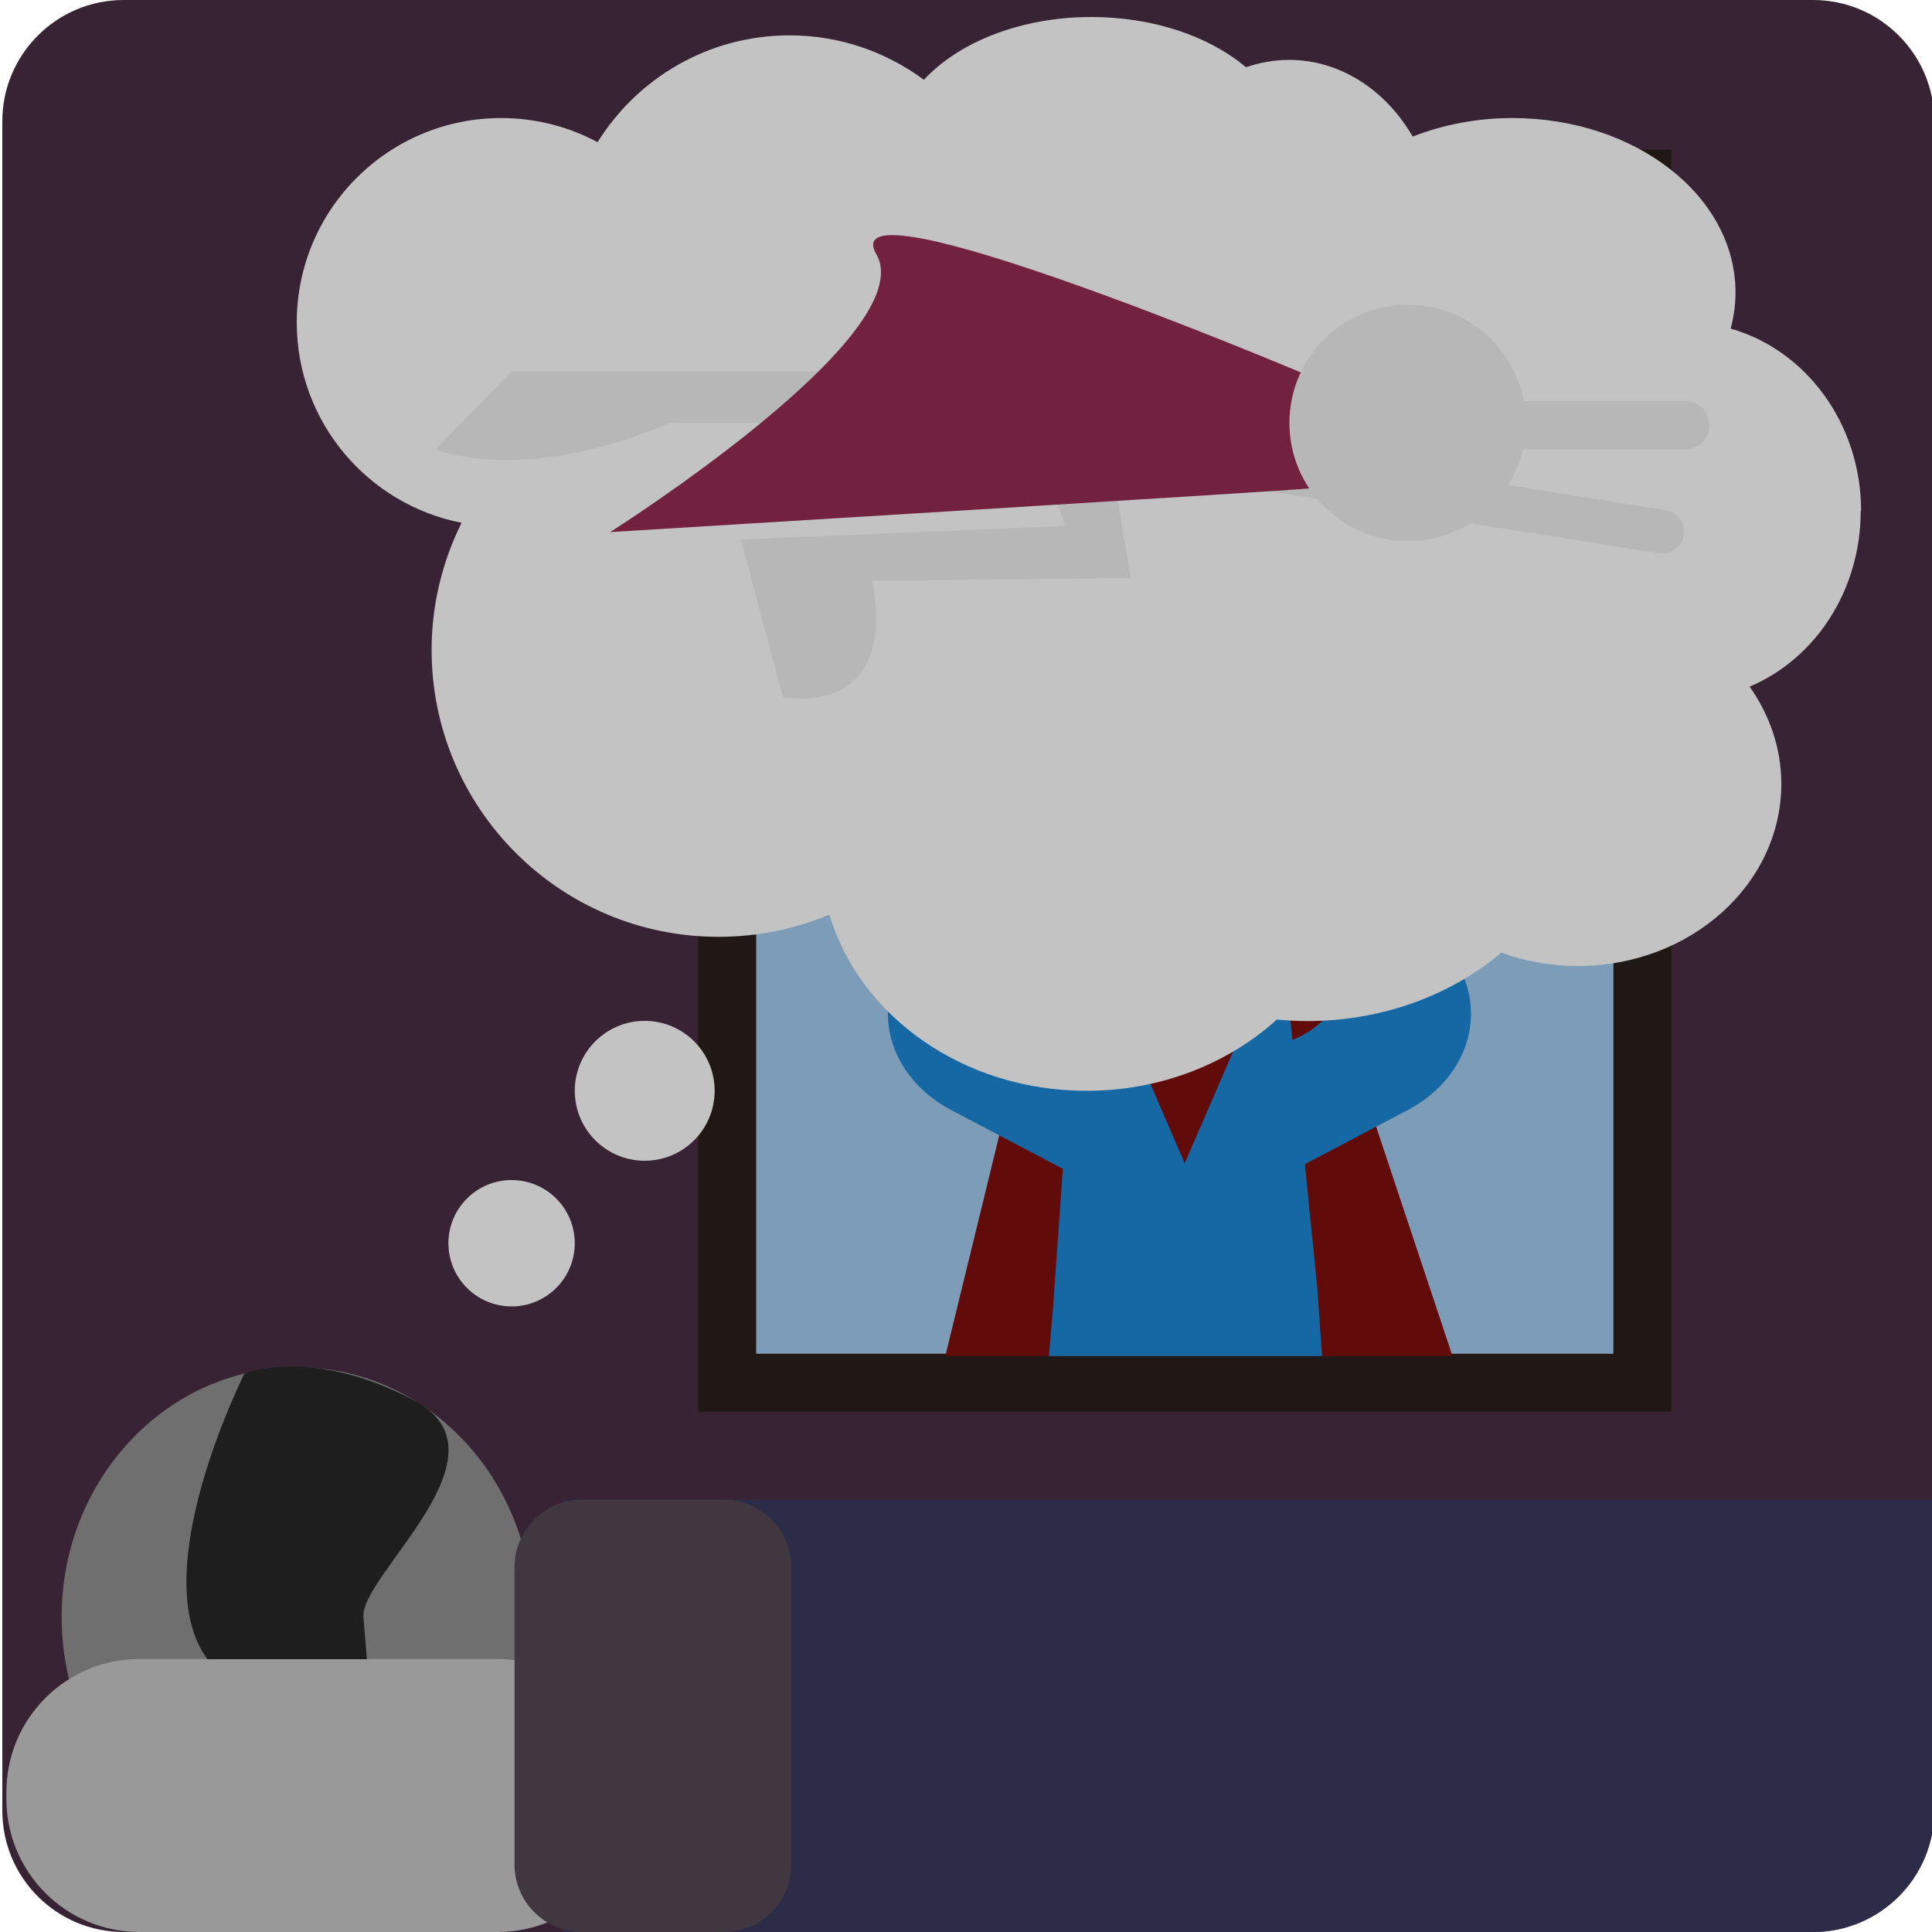
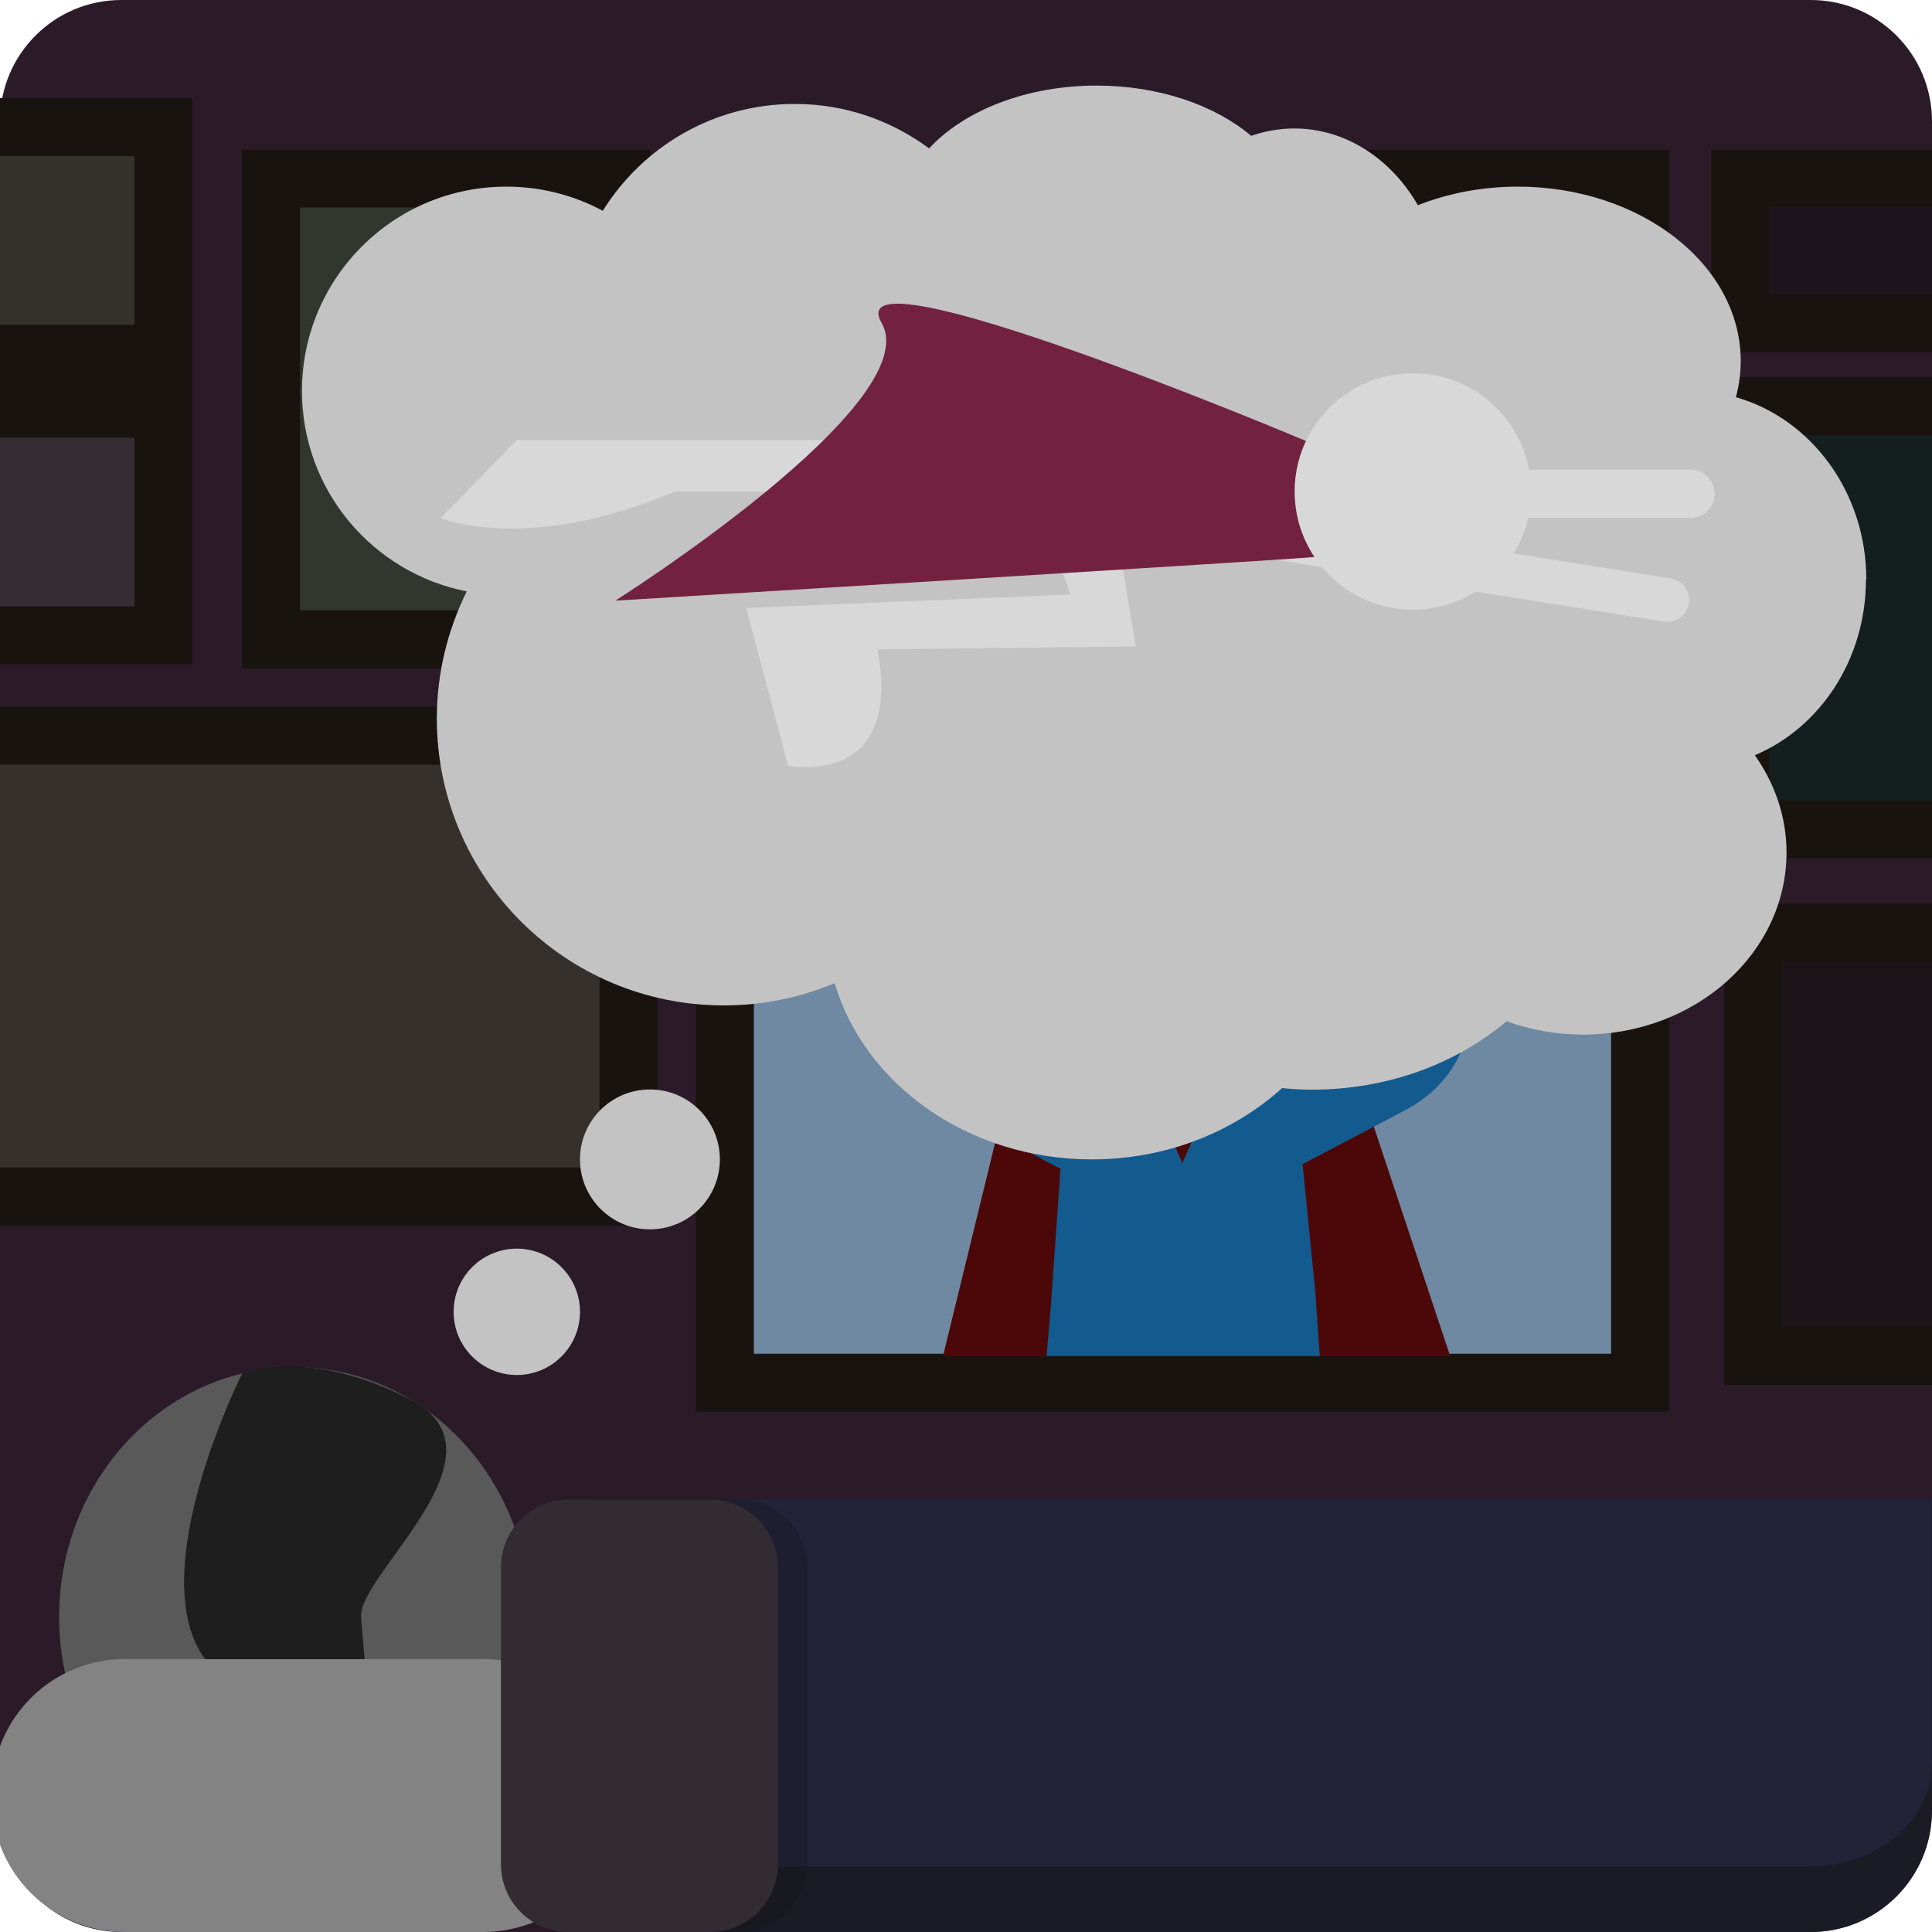
<svg xmlns="http://www.w3.org/2000/svg" id="Layer_15" data-name="Layer 15" viewBox="0 0 100 100">
  <defs>
    <style>
      .cls-1 {
-         fill: #939393;
+         fill: #33332b;
      }

-       .cls-2 {
-         fill: #2c2c48;
-       }
- 
-       .cls-3 {
-         fill: #1e1e1e;
-       }
- 
-       .cls-4 {
-         fill: #c3c3c3;
-       }
- 
-       .cls-5 {
-         fill: #7d9cb7;
-         stroke: #201814;
+       .cls-1, .cls-2, .cls-3, .cls-4, .cls-5, .cls-6, .cls-7, .cls-8 {
+         stroke: #19130f;
        stroke-miterlimit: 10;
        stroke-width: 3px;
      }

+       .cls-2 {
+         fill: #6e89a1;
+       }
+ 
+       .cls-9 {
+         fill: #595959;
+       }
+ 
+       .cls-10 {
+         fill: #939393;
+       }
+ 
+       .cls-3 {
+         fill: #1d1419;
+       }
+ 
+       .cls-4 {
+         fill: #141e1e;
+       }
+ 
+       .cls-11 {
+         fill: #4c0808;
+       }
+ 
+       .cls-5 {
+         fill: #31372e;
+       }
+ 
+       .cls-12 {
+         fill: #322b32;
+       }
+ 
+       .cls-13 {
+         fill: #1e1e1e;
+       }
+ 
+       .cls-14 {
+         fill: #d8d8d8;
+       }
+ 
+       .cls-15 {
+         fill: #c3c3c3;
+       }
+ 
+       .cls-16 {
+         fill: #135a8f;
+       }
+ 
+       .cls-17 {
+         fill: #2b1b28;
+       }
+ 
      .cls-6 {
-         fill: #403741;
+         fill: #1c1520;
      }

      .cls-7 {
-         fill: #b7b7b7;
+         fill: #342c32;
+       }
+ 
+       .cls-18 {
+         fill: #7d7d7d;
+       }
+ 
+       .cls-19 {
+         fill: #1d1108;
+       }
+ 
+       .cls-20 {
+         fill: #222238;
+       }
+ 
+       .cls-21 {
+         fill: #72223f;
+       }
+ 
+       .cls-22 {
+         fill: #040404;
+         opacity: .15;
+       }
+ 
+       .cls-23 {
+         fill: #1b1b25;
+       }
+ 
+       .cls-24 {
+         fill: #838383;
+       }
+ 
+       .cls-25 {
+         fill: #26160a;
      }

      .cls-8 {
-         fill: #6f6f6f;
-       }
- 
-       .cls-9 {
-         fill: #372334;
-       }
- 
-       .cls-10 {
-         fill: #1668a5;
-       }
- 
-       .cls-11 {
-         fill: #72223f;
-       }
- 
-       .cls-12 {
-         fill: #620b0b;
-       }
- 
-       .cls-13 {
-         fill: #26160a;
-       }
- 
-       .cls-14 {
-         fill: #999;
+         fill: #36302d;
      }
    </style>
  </defs>
-   <rect class="cls-9" x=".12" width="100" height="100" rx="6.28" ry="6.28" />
-   <rect class="cls-5" x="37.64" y="9.24" width="47.37" height="62.33" />
-   <polyline class="cls-12" points="56.17 40.55 48.93 70.19 75.18 70.19 65.56 41.28" />
-   <ellipse class="cls-8" cx="15.38" cy="83.69" rx="12.19" ry="12.92" />
-   <rect class="cls-14" x=".33" y="85.87" width="32.32" height="14.13" rx="6.89" ry="6.89" />
-   <path class="cls-3" d="M10.73,85.87c-3.27-4.46,1.92-14.77,1.92-14.77,0,0,3.43-1.43,8.75,1.36s-2.77,9.06-2.59,11.24l.18,2.18h-8.26Z" />
-   <path class="cls-1" d="M69.38,29.17c0,4.82-3.91,8.73-8.73,8.73-1.21,0-2.35-.24-3.4-.69-3.13-1.33-5.33-4.43-5.33-8.05,0-4.82,3.91-8.73,8.73-8.73s8.73,3.91,8.73,8.73Z" />
-   <path class="cls-10" d="M54.51,67.62l1.64-23.22-2.91,3.97c-1.39,1.89-.56,4.37,1.79,5.38l4.23,1.81-2.11,6.06-7.91-4.16c-2.97-1.56-4.11-4.74-2.65-7.43l4.08-7.54,5.49-3.89h9.78s5.49,3.89,5.49,3.89l4.08,7.54c1.45,2.69.32,5.86-2.65,7.43l-7.91,4.16-2.11-6.06,4.23-1.81c2.35-1.01,3.18-3.49,1.79-5.38l-2.91-3.97,2.24,22.34.24,3.45h-14.14" />
-   <path class="cls-1" d="M56.64,38.61l1.11-3.96,6.02-.12.86,3.66s-4.4,6.65-8,.42Z" />
-   <path class="cls-13" d="M51.42,25.52s4.87-10.81,16.99-2.14c0,0,3.68,2.69,4.63-.62s.59,8.46-5.7,4.89-15.43,1.52-15.43,1.52c0,0-2.25-1.12-.49-3.65Z" />
-   <polyline class="cls-12" points="59.26 45.36 63.42 45.36 65.44 50.71 61.32 60.21 57.72 51.89" />
-   <circle class="cls-4" cx="26.48" cy="64.35" r="3.27" />
-   <circle class="cls-4" cx="33.37" cy="56.46" r="3.62" />
-   <path class="cls-4" d="M96.33,26.45c0-4.54-2.87-8.34-6.75-9.44.16-.6.25-1.23.25-1.87,0-4.99-5.17-9.03-11.55-9.03-1.86,0-3.6.35-5.16.96-1.38-2.39-3.73-3.97-6.4-3.97-.78,0-1.52.14-2.23.38-1.87-1.58-4.76-2.6-8-2.6-3.66,0-6.86,1.3-8.67,3.25-1.95-1.44-4.34-2.3-6.95-2.3-4.2,0-7.87,2.21-9.94,5.53-1.49-.8-3.19-1.25-4.99-1.25-5.84,0-10.58,4.73-10.58,10.58,0,5.14,3.67,9.42,8.53,10.37-.98,1.98-1.55,4.21-1.55,6.58,0,8.2,6.65,14.85,14.85,14.85,2.04,0,3.97-.41,5.74-1.15,1.56,5.25,6.92,9.12,13.31,9.12,3.86,0,7.34-1.42,9.85-3.69.51.05,1.03.08,1.56.08,3.92,0,7.46-1.35,10.06-3.54,1.22.44,2.56.69,3.96.69,5.82,0,10.53-4.22,10.53-9.43,0-1.85-.61-3.57-1.64-5.03,3.37-1.42,5.75-4.95,5.75-9.09Z" />
-   <rect class="cls-7" x="62.71" y="24.63" width="24.59" height="2.26" rx="1.13" ry="1.13" transform="translate(4.98 -11.46) rotate(9.04)" />
-   <rect class="cls-7" x="76.84" y="20.76" width="11.64" height="2.5" rx="1.25" ry="1.25" />
-   <path class="cls-7" d="M53.09,21.47l2.05,5.75-16.79.7,2.17,8.16s5.96,1.25,4.63-6.02l13.37-.15-1.38-8.28-4.06-.16Z" />
-   <path class="cls-7" d="M48.44,19.22h-21.96l-3.93,4.04s4.4,1.9,12.12-1.37h13.78" />
-   <path class="cls-11" d="M67.77,25.28c-1.02.12-36.19,2.26-36.19,2.26,0,0,16.16-10.22,13.78-14.38s21.98,6.12,21.98,6.12l.43,6Z" />
-   <circle class="cls-7" cx="72.86" cy="21.89" r="6.12" />
-   <path class="cls-2" d="M29.16,100h64.67c3.47,0,6.28-2.81,6.28-6.28v-16.1H29.16v22.38Z" />
-   <rect class="cls-6" x="26.63" y="77.62" width="14.33" height="22.38" rx="3.5" ry="3.5" />
+   <rect class="cls-17" x="0" width="100" height="100" rx="6.28" ry="6.28" />
+   <path class="cls-23" d="M29.04,100h64.67c3.47,0,6.28-2.81,6.28-6.28v-16.1H29.04v22.38Z" />
+   <path class="cls-20" d="M29.04,96.61h64.67c3.47,0,6.28-2.39,6.28-5.33v-13.66H29.04v18.99Z" />
+   <rect class="cls-2" x="37.52" y="9.24" width="47.37" height="62.33" />
+   <polyline class="cls-11" points="56.05 40.55 48.81 70.19 75.06 70.19 65.44 41.28" />
+   <ellipse class="cls-9" cx="15.25" cy="83.69" rx="12.19" ry="12.92" />
+   <rect class="cls-24" x="-.42" y="85.87" width="32.32" height="14.13" rx="6.89" ry="6.89" />
+   <path class="cls-13" d="M10.61,85.87c-3.27-4.46,1.92-14.77,1.92-14.77,0,0,3.43-1.43,8.75,1.36s-2.77,9.06-2.59,11.24l.18,2.18h-8.26Z" />
+   <path class="cls-18" d="M69.25,29.17c0,4.82-3.91,8.73-8.73,8.73-1.21,0-2.35-.24-3.4-.69-3.13-1.33-5.33-4.43-5.33-8.05,0-4.82,3.91-8.73,8.73-8.73s8.73,3.91,8.73,8.73Z" />
+   <path class="cls-16" d="M54.39,67.62l1.64-23.22-2.91,3.97c-1.39,1.89-.56,4.37,1.79,5.38l4.23,1.81-2.11,6.06-7.91-4.16c-2.97-1.56-4.11-4.74-2.65-7.43l4.08-7.54,5.49-3.89h9.78s5.49,3.89,5.49,3.89l4.08,7.54c1.45,2.69.32,5.86-2.65,7.43l-7.91,4.16-2.11-6.06,4.23-1.81c2.35-1.01,3.18-3.49,1.79-5.38l-2.91-3.97,2.24,22.34.24,3.45h-14.14" />
+   <path class="cls-18" d="M56.52,38.61l1.11-3.96,6.02-.12.86,3.66s-4.4,6.65-8,.42Z" />
+   <path class="cls-19" d="M51.3,25.52s4.87-10.81,16.99-2.14c0,0,3.68,2.69,4.63-.62s.59,8.46-5.7,4.89-15.43,1.52-15.43,1.52c0,0-2.25-1.12-.49-3.65Z" />
+   <polyline class="cls-11" points="59.14 45.36 63.3 45.36 65.32 50.71 61.2 60.21 57.6 51.89" />
+   <rect class="cls-22" x="27.45" y="77.62" width="14.33" height="22.38" rx="3.5" ry="3.5" />
+   <rect class="cls-5" x="14.03" y="9.24" width="18.12" height="23.85" />
+   <rect class="cls-8" x="-4.5" y="38.08" width="37.03" height="23.85" />
+   <rect class="cls-7" x="-2.32" y="21.16" width="10.78" height="11.73" />
+   <rect class="cls-1" x="-2.32" y="6.58" width="10.78" height="11.73" />
+   <rect class="cls-6" x="90.07" y="9.24" width="18.52" height="7.51" />
+   <rect class="cls-4" x="90.07" y="21.02" width="18.52" height="21.91" />
+   <rect class="cls-3" x="90.74" y="48.28" width="18.52" height="21.91" />
+   <rect class="cls-12" x="25.93" y="77.62" width="14.33" height="22.38" rx="3.5" ry="3.5" />
+   <path class="cls-10" d="M69.65,32.72c0,4.82-3.91,8.73-8.73,8.73-1.21,0-2.35-.24-3.4-.69-3.13-1.33-5.33-4.43-5.33-8.05,0-4.82,3.91-8.73,8.73-8.73s8.73,3.91,8.73,8.73Z" />
+   <path class="cls-10" d="M56.91,42.16l1.11-3.96,6.02-.12.86,3.66s-4.4,6.65-8,.42Z" />
+   <path class="cls-25" d="M51.69,29.07s4.87-10.81,16.99-2.14c0,0,3.68,2.69,4.63-.62s.59,8.46-5.7,4.89-15.43,1.52-15.43,1.52c0,0-2.25-1.12-.49-3.65Z" />
+   <circle class="cls-15" cx="26.75" cy="67.9" r="3.27" />
+   <circle class="cls-15" cx="33.64" cy="60.01" r="3.62" />
+   <path class="cls-15" d="M96.6,30c0-4.54-2.87-8.34-6.75-9.44.16-.6.25-1.23.25-1.87,0-4.99-5.17-9.03-11.55-9.03-1.86,0-3.6.35-5.16.96-1.38-2.39-3.73-3.97-6.4-3.97-.78,0-1.52.14-2.23.38-1.87-1.58-4.76-2.6-8-2.6-3.66,0-6.86,1.3-8.67,3.25-1.95-1.44-4.34-2.3-6.95-2.3-4.2,0-7.87,2.21-9.94,5.53-1.49-.8-3.19-1.25-4.99-1.25-5.84,0-10.58,4.73-10.58,10.58,0,5.14,3.67,9.42,8.53,10.37-.98,1.98-1.55,4.21-1.55,6.58,0,8.2,6.65,14.85,14.85,14.85,2.04,0,3.97-.41,5.74-1.15,1.56,5.25,6.92,9.12,13.31,9.12,3.86,0,7.34-1.42,9.85-3.69.51.05,1.03.08,1.56.08,3.92,0,7.46-1.35,10.06-3.54,1.22.44,2.56.69,3.96.69,5.82,0,10.53-4.22,10.53-9.43,0-1.85-.61-3.57-1.64-5.03,3.37-1.42,5.75-4.95,5.75-9.09Z" />
+   <rect class="cls-14" x="62.98" y="28.17" width="24.59" height="2.26" rx="1.13" ry="1.13" transform="translate(5.54 -11.46) rotate(9.04)" />
+   <rect class="cls-14" x="77.11" y="24.31" width="11.64" height="2.5" rx="1.25" ry="1.25" />
+   <path class="cls-14" d="M53.36,25.02l2.05,5.75-16.79.7,2.17,8.16s5.96,1.25,4.63-6.02l13.37-.15-1.38-8.28-4.06-.16Z" />
+   <path class="cls-14" d="M48.71,22.77h-21.96l-3.93,4.04s4.4,1.9,12.12-1.37h13.78" />
+   <path class="cls-21" d="M68.04,28.83c-1.02.12-36.19,2.26-36.19,2.26,0,0,16.16-10.22,13.78-14.38s21.98,6.12,21.98,6.12l.43,6Z" />
+   <circle class="cls-14" cx="73.13" cy="25.44" r="6.12" />
</svg>
